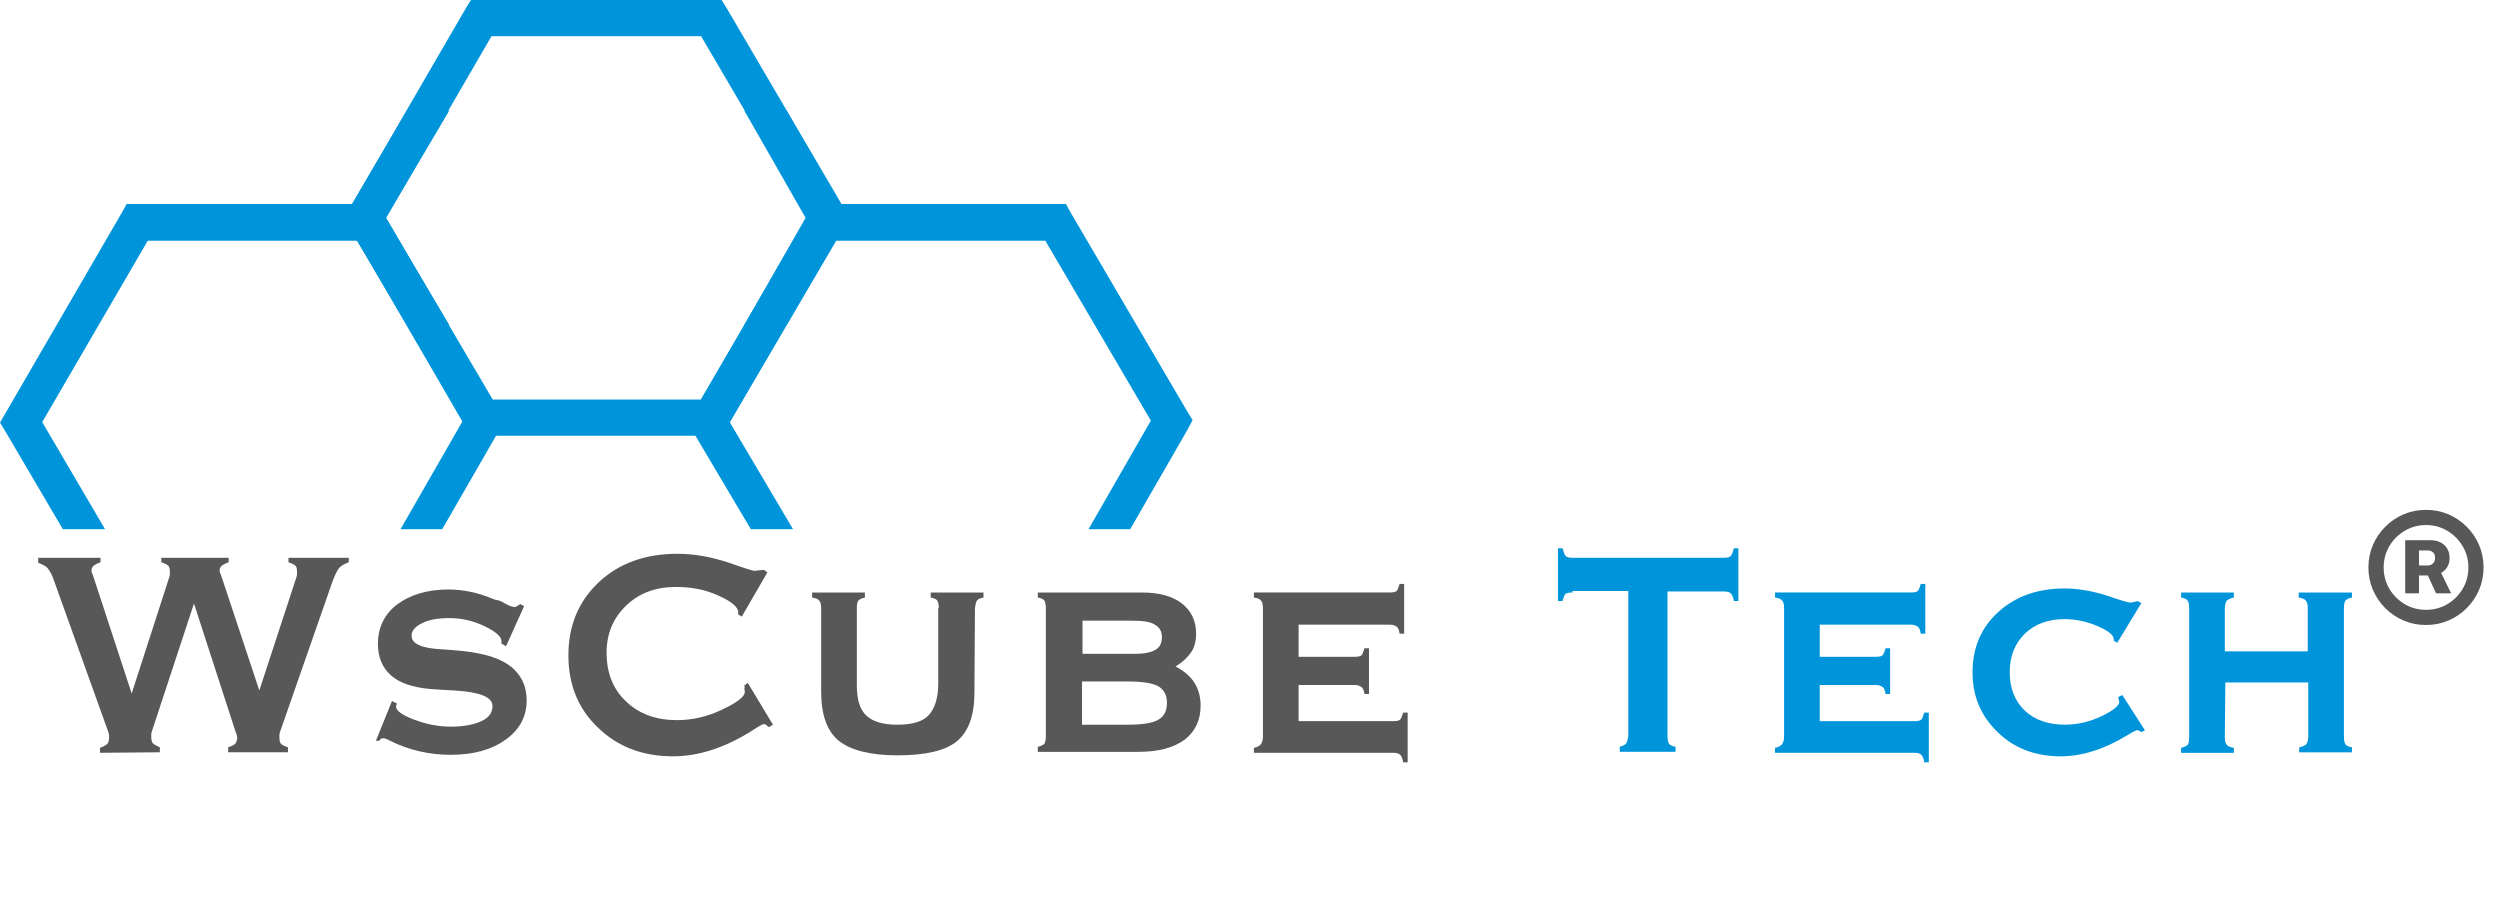
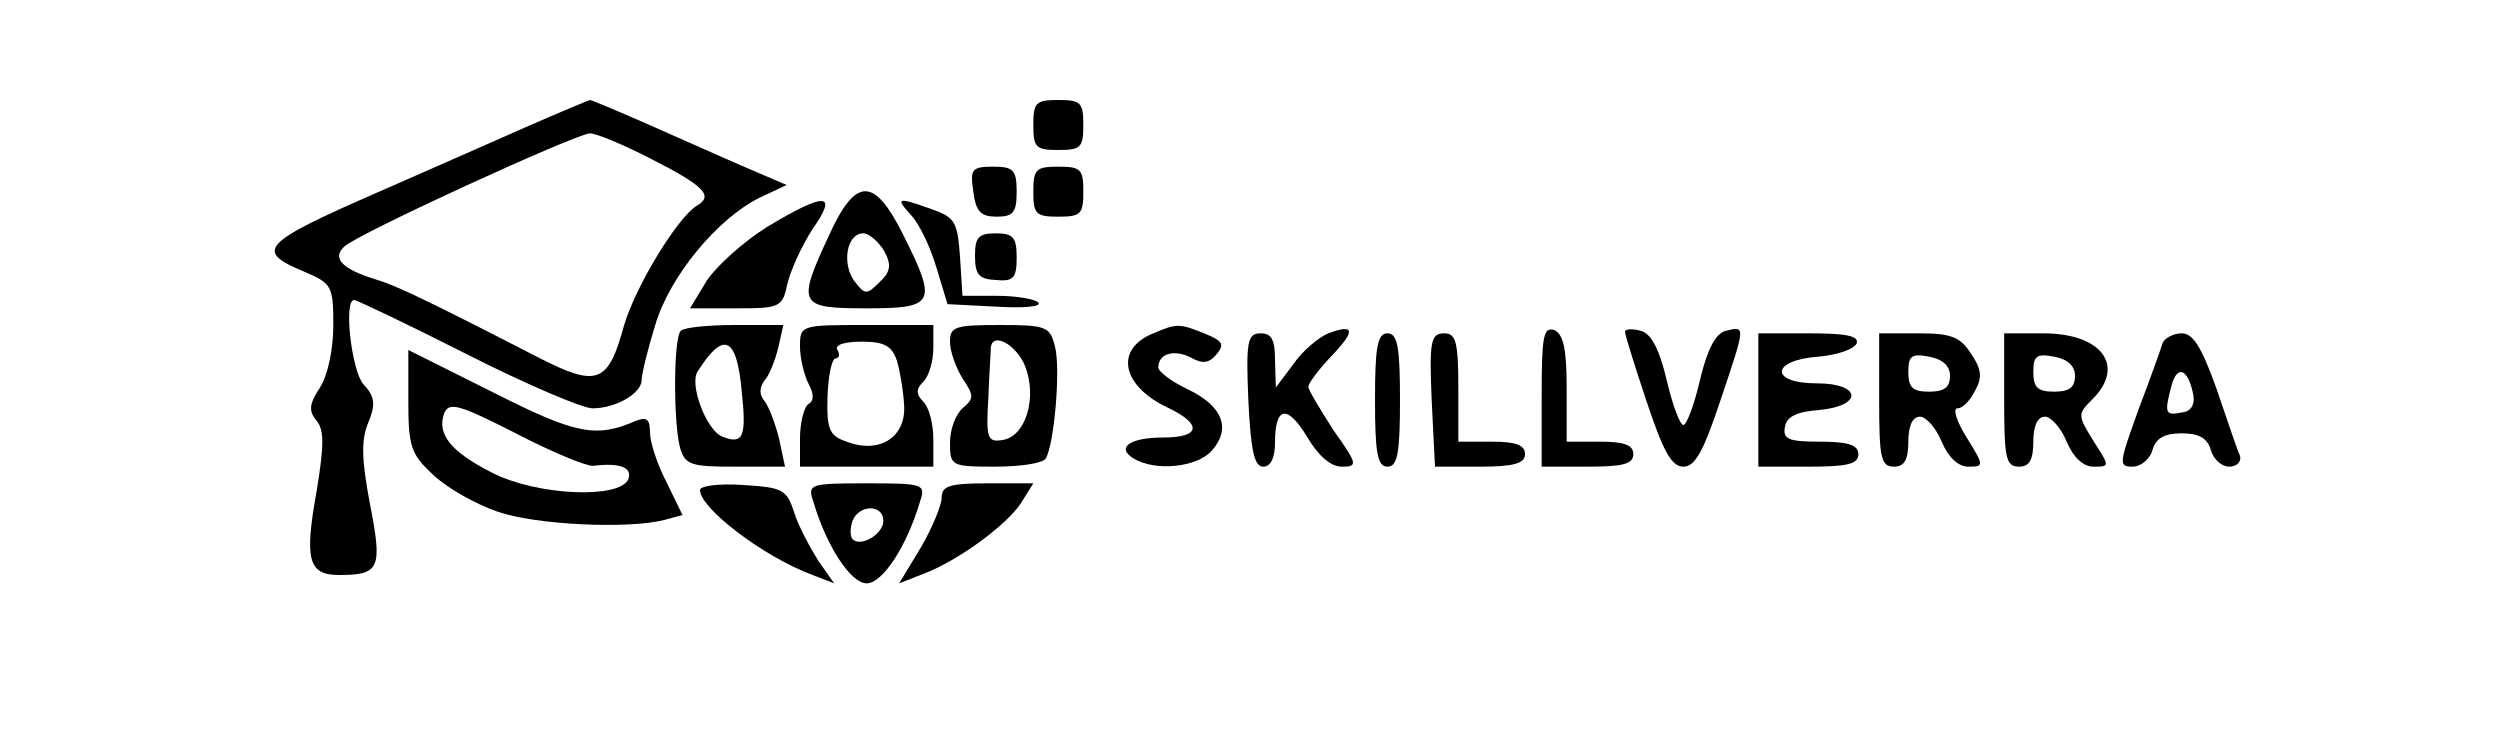
- <svg xmlns="http://www.w3.org/2000/svg" width="152" height="55" viewBox="0 0 152 55" fill="none">
-   <path d="M6.081 45.77V45.464C6.294 45.403 6.417 45.311 6.508 45.25C6.569 45.189 6.631 45.067 6.631 44.883C6.631 44.822 6.631 44.761 6.631 44.7C6.631 44.639 6.6 44.578 6.6 44.547L3.3 35.35C3.178 34.953 3.025 34.709 2.903 34.556C2.781 34.403 2.567 34.311 2.322 34.22V33.914H6.111V34.189C5.897 34.25 5.775 34.342 5.683 34.403C5.622 34.464 5.561 34.556 5.561 34.678C5.561 34.709 5.561 34.77 5.592 34.831C5.622 34.892 5.653 34.983 5.683 35.075L8.006 42.164L10.297 35.075C10.297 35.045 10.328 34.983 10.328 34.922C10.328 34.861 10.328 34.8 10.328 34.739C10.328 34.586 10.297 34.464 10.236 34.403C10.175 34.342 10.022 34.25 9.808 34.189V33.914H13.903V34.189C13.689 34.25 13.567 34.342 13.475 34.403C13.414 34.464 13.353 34.556 13.353 34.678C13.353 34.709 13.353 34.77 13.383 34.831C13.414 34.892 13.444 34.983 13.475 35.075L15.767 41.981L18.028 35.075C18.028 35.045 18.058 34.983 18.058 34.922C18.058 34.861 18.058 34.8 18.058 34.739C18.058 34.586 18.028 34.464 17.967 34.403C17.906 34.342 17.753 34.25 17.539 34.189V33.914H21.206V34.189C20.931 34.281 20.747 34.403 20.625 34.525C20.503 34.678 20.381 34.922 20.228 35.32L17.02 44.517C17.02 44.547 16.989 44.608 16.989 44.67C16.989 44.731 16.989 44.792 16.989 44.853C16.989 45.036 17.02 45.128 17.081 45.22C17.142 45.281 17.294 45.372 17.508 45.434V45.739H13.872V45.434C14.086 45.372 14.239 45.281 14.3 45.22C14.361 45.128 14.422 45.036 14.422 44.853C14.422 44.822 14.422 44.761 14.392 44.7C14.392 44.639 14.361 44.578 14.331 44.517L11.794 36.695L9.228 44.486C9.228 44.517 9.197 44.578 9.197 44.639C9.197 44.7 9.197 44.761 9.197 44.822C9.197 44.975 9.228 45.097 9.289 45.189C9.35 45.25 9.503 45.342 9.717 45.434V45.739L6.081 45.77Z" fill="#585858" />
-   <path d="M22.855 45.037L23.832 42.623L24.138 42.776C24.138 42.776 24.138 42.806 24.107 42.837C24.107 42.898 24.077 42.959 24.077 42.959C24.077 43.204 24.443 43.479 25.177 43.754C25.91 44.029 26.643 44.181 27.407 44.181C28.171 44.181 28.813 44.059 29.271 43.845C29.73 43.632 29.943 43.326 29.943 42.929C29.943 42.379 29.18 42.073 27.621 41.981C27.01 41.951 26.521 41.92 26.154 41.89C25.085 41.798 24.291 41.523 23.771 41.065C23.252 40.606 22.977 39.965 22.977 39.14C22.977 38.162 23.374 37.337 24.138 36.757C24.902 36.176 25.971 35.84 27.255 35.84C28.141 35.84 29.027 36.023 29.913 36.39C30.066 36.451 30.157 36.481 30.188 36.481C30.279 36.481 30.463 36.543 30.707 36.695C30.982 36.848 31.166 36.909 31.318 36.909C31.349 36.909 31.38 36.879 31.441 36.848C31.502 36.818 31.563 36.787 31.624 36.726L31.868 36.848L30.768 39.293L30.463 39.109C30.463 39.109 30.463 39.079 30.493 39.079C30.493 39.079 30.493 39.048 30.493 38.987C30.493 38.712 30.157 38.407 29.454 38.07C28.752 37.734 28.049 37.581 27.316 37.581C26.643 37.581 26.093 37.673 25.666 37.887C25.238 38.101 25.024 38.345 25.024 38.651C25.024 39.14 25.635 39.415 26.827 39.476C27.743 39.537 28.477 39.598 29.057 39.72C30.035 39.904 30.799 40.24 31.288 40.729C31.777 41.218 32.021 41.829 32.021 42.593C32.021 43.57 31.593 44.365 30.738 44.976C29.882 45.587 28.782 45.893 27.407 45.893C26.124 45.893 24.871 45.618 23.71 45.037C23.496 44.915 23.343 44.884 23.313 44.884C23.252 44.884 23.191 44.915 23.16 44.915C23.13 44.945 23.099 44.976 23.068 45.037H22.855Z" fill="#585858" />
-   <path d="M45.253 41.675L45.467 41.523L46.995 44.059L46.75 44.212C46.658 44.151 46.597 44.089 46.567 44.059C46.536 44.028 46.475 44.028 46.445 44.028C46.353 44.028 46.139 44.151 45.772 44.395C44.092 45.464 42.472 45.984 40.914 45.984C39.081 45.984 37.553 45.403 36.361 44.242C35.139 43.081 34.559 41.614 34.559 39.842C34.559 38.039 35.17 36.573 36.392 35.412C37.614 34.251 39.233 33.67 41.189 33.67C42.197 33.67 43.206 33.853 44.245 34.189C45.283 34.556 45.803 34.709 45.864 34.709C45.956 34.709 46.047 34.678 46.139 34.678C46.231 34.678 46.322 34.648 46.445 34.648L46.658 34.8L45.1 37.489L44.856 37.337C44.856 37.337 44.856 37.306 44.886 37.306C44.886 37.306 44.886 37.276 44.886 37.245C44.886 36.909 44.489 36.573 43.664 36.206C42.87 35.839 42.014 35.687 41.097 35.687C39.875 35.687 38.867 36.053 38.072 36.817C37.278 37.581 36.881 38.528 36.881 39.689C36.881 40.912 37.278 41.92 38.072 42.653C38.867 43.417 39.906 43.784 41.158 43.784C42.106 43.784 43.022 43.57 43.908 43.142C44.825 42.714 45.283 42.348 45.283 42.073C45.283 42.012 45.283 41.95 45.253 41.889C45.283 41.828 45.283 41.737 45.253 41.675Z" fill="#585858" />
-   <path d="M57.077 36.973C57.077 36.759 57.046 36.606 56.985 36.514C56.924 36.423 56.771 36.361 56.588 36.331V36.025H59.796V36.331C59.613 36.361 59.46 36.423 59.399 36.514C59.338 36.606 59.307 36.759 59.277 36.973L59.246 42.106C59.246 43.511 58.88 44.489 58.177 45.07C57.474 45.65 56.252 45.925 54.571 45.925C52.921 45.925 51.73 45.62 50.996 45.039C50.294 44.459 49.927 43.481 49.927 42.075V36.973C49.927 36.759 49.896 36.606 49.805 36.514C49.744 36.423 49.591 36.361 49.377 36.331V36.025H52.585V36.331C52.402 36.361 52.249 36.453 52.188 36.514C52.127 36.606 52.096 36.759 52.096 36.973V41.678C52.096 42.534 52.28 43.145 52.677 43.511C53.074 43.878 53.685 44.062 54.571 44.062C55.458 44.062 56.099 43.878 56.466 43.481C56.833 43.084 57.046 42.442 57.046 41.556V36.973H57.077Z" fill="#585858" />
-   <path d="M69.423 36.025C70.462 36.025 71.287 36.239 71.867 36.698C72.448 37.156 72.723 37.767 72.723 38.531C72.723 38.959 72.631 39.356 72.417 39.661C72.203 39.967 71.898 40.273 71.47 40.517C71.989 40.792 72.386 41.128 72.631 41.525C72.875 41.923 72.998 42.381 72.998 42.9C72.998 43.786 72.662 44.489 72.02 44.978C71.348 45.467 70.431 45.712 69.209 45.712H63.098V45.406C63.281 45.375 63.434 45.284 63.495 45.223C63.556 45.131 63.587 44.978 63.587 44.764V36.973C63.587 36.759 63.556 36.606 63.495 36.514C63.434 36.423 63.281 36.361 63.098 36.331V36.025H69.423ZM68.781 37.736H65.817V39.753H69.025C69.575 39.753 70.003 39.661 70.248 39.509C70.523 39.356 70.645 39.081 70.645 38.745C70.645 38.378 70.492 38.134 70.217 37.981C69.942 37.798 69.453 37.736 68.781 37.736ZM68.598 41.434H65.787V44.062H68.537C69.453 44.062 70.064 43.97 70.431 43.756C70.798 43.542 70.95 43.206 70.95 42.717C70.95 42.259 70.767 41.923 70.4 41.709C70.034 41.525 69.423 41.434 68.598 41.434Z" fill="#585858" />
-   <path d="M84.486 36.023C84.7 36.023 84.853 35.993 84.914 35.932C84.975 35.871 85.036 35.718 85.097 35.504H85.373V38.529H85.097C85.067 38.315 85.006 38.162 84.914 38.101C84.823 38.04 84.7 37.979 84.486 37.979H78.956V39.934H82.347C82.561 39.934 82.714 39.904 82.775 39.843C82.836 39.782 82.897 39.629 82.959 39.415H83.234V42.196H82.959C82.928 41.982 82.867 41.829 82.775 41.768C82.684 41.707 82.561 41.646 82.347 41.646H78.956V43.846H84.7C84.914 43.846 85.067 43.815 85.128 43.754C85.189 43.693 85.25 43.54 85.311 43.326H85.586V46.351H85.311C85.281 46.137 85.22 45.984 85.128 45.893C85.036 45.801 84.914 45.771 84.7 45.771H76.236V45.465C76.45 45.434 76.572 45.343 76.664 45.251C76.725 45.16 76.786 45.007 76.786 44.793V36.971C76.786 36.757 76.756 36.604 76.664 36.512C76.603 36.421 76.45 36.359 76.236 36.329V36.023H84.486Z" fill="#585858" />
-   <path d="M95.609 36.023C95.395 36.023 95.242 36.053 95.181 36.114C95.12 36.176 95.059 36.328 94.998 36.542H94.723V33.334H94.998C95.059 33.548 95.12 33.701 95.181 33.792C95.273 33.884 95.395 33.914 95.609 33.914H104.806C105.02 33.914 105.173 33.884 105.234 33.792C105.295 33.731 105.356 33.578 105.417 33.334H105.692V36.542H105.417C105.387 36.328 105.325 36.176 105.234 36.084C105.142 35.992 105.02 35.962 104.806 35.962H101.384V44.762C101.384 44.976 101.414 45.128 101.475 45.22C101.537 45.312 101.689 45.373 101.873 45.403V45.709H98.481V45.403C98.695 45.342 98.817 45.281 98.878 45.19C98.939 45.098 98.97 44.945 99 44.731V35.931H95.609V36.023Z" fill="#0095DA" />
-   <path d="M116.172 36.023C116.386 36.023 116.539 35.993 116.6 35.932C116.661 35.871 116.722 35.718 116.783 35.504H117.058V38.529H116.783C116.752 38.315 116.691 38.162 116.6 38.101C116.508 38.04 116.386 37.979 116.172 37.979H110.641V39.934H114.033C114.247 39.934 114.4 39.904 114.461 39.843C114.522 39.782 114.583 39.629 114.644 39.415H114.919V42.196H114.644C114.614 41.982 114.552 41.829 114.461 41.768C114.369 41.707 114.247 41.646 114.033 41.646H110.641V43.846H116.386C116.6 43.846 116.752 43.815 116.814 43.754C116.875 43.693 116.936 43.54 116.997 43.326H117.272V46.351H116.997C116.966 46.137 116.905 45.984 116.814 45.893C116.722 45.801 116.6 45.771 116.386 45.771H107.922V45.465C108.136 45.434 108.258 45.343 108.35 45.251C108.411 45.16 108.472 45.007 108.472 44.793V36.971C108.472 36.757 108.441 36.604 108.35 36.512C108.289 36.421 108.136 36.359 107.922 36.329V36.023H116.172Z" fill="#0095DA" />
-   <path d="M128.73 39.079L128.516 38.957V38.926C128.516 38.926 128.516 38.896 128.516 38.865C128.516 38.621 128.18 38.346 127.538 38.071C126.896 37.796 126.224 37.643 125.521 37.643C124.513 37.643 123.719 37.949 123.107 38.529C122.496 39.14 122.191 39.904 122.191 40.882C122.191 41.829 122.496 42.624 123.107 43.204C123.719 43.785 124.544 44.06 125.552 44.06C126.316 44.06 127.08 43.877 127.782 43.54C128.485 43.204 128.852 42.899 128.852 42.685C128.852 42.685 128.852 42.624 128.821 42.563C128.821 42.502 128.791 42.44 128.791 42.379L129.035 42.257L130.41 44.396L130.196 44.518C130.135 44.457 130.074 44.426 130.044 44.426C130.013 44.396 129.982 44.396 129.952 44.396C129.891 44.396 129.677 44.488 129.341 44.702C127.935 45.557 126.591 45.985 125.277 45.985C123.749 45.985 122.466 45.496 121.457 44.518C120.449 43.54 119.93 42.349 119.93 40.882C119.93 39.385 120.449 38.163 121.488 37.215C122.527 36.268 123.871 35.779 125.521 35.779C126.346 35.779 127.202 35.932 128.088 36.207C128.944 36.513 129.432 36.635 129.494 36.635C129.555 36.635 129.646 36.635 129.707 36.604C129.769 36.604 129.86 36.574 129.952 36.543L130.196 36.665L128.73 39.079Z" fill="#0095DA" />
-   <path d="M135.27 44.825C135.27 45.039 135.3 45.192 135.392 45.284C135.453 45.375 135.606 45.437 135.82 45.467V45.773H132.611V45.467C132.795 45.437 132.947 45.345 133.009 45.284C133.07 45.223 133.1 45.039 133.1 44.825V36.973C133.1 36.759 133.07 36.606 133.009 36.514C132.947 36.423 132.795 36.361 132.611 36.331V36.025H135.82V36.331C135.606 36.361 135.484 36.453 135.392 36.514C135.331 36.606 135.27 36.759 135.27 36.973V39.6H140.311V36.973C140.311 36.759 140.281 36.606 140.189 36.514C140.128 36.423 139.975 36.361 139.761 36.331V36.025H143V36.331C142.786 36.361 142.664 36.453 142.603 36.514C142.542 36.606 142.511 36.759 142.511 36.973V44.795C142.511 45.009 142.542 45.161 142.603 45.253C142.664 45.345 142.817 45.406 143 45.437V45.742H139.792V45.437C140.006 45.406 140.159 45.314 140.22 45.253C140.281 45.161 140.342 45.009 140.342 44.795V41.495H135.3L135.27 44.825Z" fill="#0095DA" />
-   <path d="M146.236 36.075V32.846H147.815C148.019 32.846 148.206 32.889 148.375 32.973C148.547 33.058 148.683 33.18 148.782 33.341C148.884 33.498 148.935 33.691 148.935 33.918C148.935 34.146 148.883 34.34 148.778 34.5C148.673 34.66 148.533 34.783 148.358 34.867C148.182 34.949 147.989 34.99 147.776 34.99H146.695V34.382H147.601C147.723 34.382 147.828 34.343 147.916 34.264C148.006 34.185 148.051 34.068 148.051 33.914C148.051 33.753 148.006 33.64 147.916 33.572C147.828 33.502 147.725 33.468 147.605 33.468H147.076V36.075H146.236ZM148.296 34.583L149.031 36.075H148.113L147.426 34.583H148.296ZM147.5 38C147.016 38 146.562 37.91 146.139 37.729C145.716 37.548 145.345 37.297 145.024 36.976C144.703 36.655 144.452 36.283 144.271 35.861C144.09 35.438 144 34.984 144 34.5C144 34.016 144.09 33.562 144.271 33.139C144.452 32.717 144.703 32.345 145.024 32.024C145.345 31.703 145.716 31.452 146.139 31.271C146.562 31.09 147.016 31 147.5 31C147.984 31 148.438 31.09 148.861 31.271C149.284 31.452 149.655 31.703 149.976 32.024C150.297 32.345 150.548 32.717 150.729 33.139C150.91 33.562 151 34.016 151 34.5C151 34.984 150.91 35.438 150.729 35.861C150.548 36.283 150.297 36.655 149.976 36.976C149.655 37.297 149.284 37.548 148.861 37.729C148.438 37.91 147.984 38 147.5 38ZM147.5 37.077C147.978 37.077 148.411 36.962 148.799 36.731C149.19 36.498 149.501 36.187 149.731 35.799C149.962 35.408 150.077 34.975 150.077 34.5C150.077 34.025 149.96 33.593 149.727 33.205C149.496 32.814 149.186 32.504 148.795 32.273C148.407 32.04 147.975 31.923 147.5 31.923C147.028 31.923 146.596 32.04 146.205 32.273C145.814 32.504 145.504 32.814 145.273 33.205C145.043 33.593 144.927 34.025 144.927 34.5C144.927 34.975 145.043 35.408 145.273 35.799C145.504 36.187 145.814 36.498 146.205 36.731C146.596 36.962 147.028 37.077 147.5 37.077Z" fill="#585858" />
-   <path d="M42.136 25.115L49.194 12.954L49.53 12.404H50.172H64.166H64.808L65.113 12.954L72.172 24.993L72.508 25.543L72.202 26.124L68.719 32.174H66.183L69.972 25.574L63.555 14.635H50.783L44.366 25.665L48.216 32.174H45.65L42.136 26.246L41.83 25.696L42.136 25.115Z" fill="#0095DA" />
-   <path d="M0.336 25.115L7.394 12.954L7.7 12.404H8.342H22.336H22.978L23.283 12.954L30.372 24.993L30.678 25.543L30.372 26.124L26.889 32.174H24.353L28.142 25.574L21.725 14.635H8.983L2.567 25.665L6.386 32.174H3.819L0.336 26.246L0 25.696L0.336 25.115Z" fill="#0095DA" />
-   <path d="M21.236 12.711L28.295 0.55L28.631 0H29.242H43.267H43.878L44.214 0.55L51.273 12.589L51.609 13.139L51.273 13.689L47.82 19.769H45.253L49.042 13.139L42.625 2.2H29.884L23.467 13.261L27.317 19.769H24.75L21.236 13.842L20.9 13.261L21.236 12.711Z" fill="#0095DA" />
-   <path d="M21.236 13.781L28.295 25.942L28.631 26.492H29.242H43.267H43.878L44.214 25.942L51.273 13.903L51.609 13.353L51.273 12.803L47.82 6.723H45.253L49.042 13.353L42.625 24.292H29.884L23.467 13.231L27.317 6.723H24.75L21.236 12.681L20.9 13.231L21.236 13.781Z" fill="#0095DA" />
+ <svg xmlns="http://www.w3.org/2000/svg" version="1.0" width="300pt" height="88pt" viewBox="0 0 300 88" preserveAspectRatio="xMidYMid meet">
+   <g transform="translate(0,88) scale(0.1,-0.1)" fill="#000000" stroke="none">
+     <path d="M630 727 c-41 -18 -120 -53 -175 -77 -142 -62 -150 -71 -90 -96 33 -14 35 -17 35 -64 0 -30 -7 -61 -16 -75 -13 -20 -14 -28 -4 -40 9 -11 9 -29 0 -84 -15 -83 -10 -101 27 -101 49 0 52 8 37 85 -10 53 -11 77 -2 98 9 22 8 31 -6 46 -14 16 -24 101 -11 101 3 0 64 -29 135 -65 71 -36 139 -65 151 -65 28 0 59 18 59 34 0 7 7 36 16 65 17 59 75 129 126 154 l32 15 -35 15 c-19 8 -71 31 -116 51 -45 20 -83 36 -85 36 -1 0 -37 -15 -78 -33z m150 -37 c65 -33 77 -45 56 -57 -23 -14 -73 -96 -87 -143 -19 -70 -32 -75 -101 -40 -138 71 -174 88 -198 95 -39 12 -52 25 -37 39 15 15 277 135 295 136 7 0 39 -13 72 -30z" />
+     <path d="M1240 730 c0 -27 3 -30 30 -30 27 0 30 3 30 30 0 27 -3 30 -30 30 -27 0 -30 -3 -30 -30z" />
+     <path d="M1168 650 c3 -24 9 -30 28 -30 20 0 24 5 24 30 0 26 -4 30 -28 30 -26 0 -28 -3 -24 -30z" />
+     <path d="M1240 650 c0 -27 3 -30 30 -30 27 0 30 3 30 30 0 27 -3 30 -30 30 -27 0 -30 -3 -30 -30z" />
+     <path d="M995 598 c-39 -84 -37 -88 45 -88 82 0 85 6 44 88 -35 70 -57 70 -89 0z m66 -19 c9 -17 8 -25 -6 -38 -15 -15 -17 -15 -30 2 -15 21 -9 57 11 57 7 0 18 -10 25 -21z" />
+     <path d="M921 608 c-29 -18 -62 -48 -73 -65 l-20 -33 55 0 c53 0 56 1 62 30 4 16 17 45 30 65 31 44 16 45 -54 3z" />
+     <path d="M1094 621 c10 -11 23 -39 30 -63 l13 -43 59 -3 c32 -2 55 0 50 5 -4 4 -26 8 -49 8 l-42 0 -3 47 c-3 42 -6 47 -34 57 -42 15 -44 14 -24 -8z" />
+     <path d="M1170 573 c0 -23 5 -28 25 -29 21 -2 25 2 25 27 0 24 -4 29 -25 29 -21 0 -25 -5 -25 -27z" />
+     <path d="M817 483 c-9 -8 -9 -110 -1 -140 6 -21 13 -23 66 -23 l60 0 -7 33 c-4 17 -12 38 -17 45 -7 8 -7 16 -1 25 6 6 13 24 17 40 l6 27 -58 0 c-32 0 -62 -3 -65 -7z m73 -72 c6 -55 2 -65 -23 -55 -19 7 -40 62 -30 78 31 49 47 43 53 -23z" />
+     <path d="M960 464 c0 -14 5 -34 10 -44 7 -13 7 -21 0 -25 -5 -3 -10 -22 -10 -41 l0 -34 80 0 80 0 0 33 c0 18 -5 38 -12 45 -9 9 -9 15 0 24 7 7 12 25 12 40 l0 28 -80 0 c-79 0 -80 0 -80 -26z m116 -16 c4 -13 8 -37 9 -55 2 -38 -30 -58 -69 -43 -21 7 -24 15 -23 54 1 25 5 46 10 46 4 0 5 5 2 10 -4 6 8 10 29 10 27 0 36 -5 42 -22z" />
+     <path d="M1140 470 c0 -12 7 -31 15 -44 14 -21 14 -24 0 -36 -8 -7 -15 -25 -15 -41 0 -28 1 -29 54 -29 30 0 58 4 61 10 10 17 18 107 11 134 -6 24 -10 26 -66 26 -54 0 -60 -2 -60 -20z m90 -29 c15 -38 1 -85 -27 -89 -18 -3 -20 2 -17 50 1 29 3 56 3 61 2 19 30 4 41 -22z" />
+     <path d="M1384 480 c-47 -19 -38 -63 17 -89 42 -20 40 -36 -5 -36 -40 0 -57 -12 -36 -25 26 -16 76 -11 94 9 24 27 13 54 -29 74 -19 9 -35 21 -35 26 0 17 19 22 39 12 14 -8 22 -7 31 4 10 12 7 16 -15 25 -30 12 -33 12 -61 0z" />
+     <path d="M1594 480 c-12 -5 -31 -21 -42 -37 l-21 -28 -1 33 c0 24 -4 32 -17 32 -16 0 -18 -9 -15 -80 3 -61 7 -80 18 -80 9 0 14 11 14 29 0 44 15 46 39 6 13 -22 28 -35 41 -35 20 0 19 3 -10 44 -16 25 -30 48 -30 52 0 4 12 20 27 36 30 31 29 40 -3 28z" />
+     <path d="M1850 405 l0 -85 55 0 c42 0 55 3 55 15 0 11 -11 15 -40 15 l-40 0 0 64 c0 48 -4 65 -15 70 -13 4 -15 -8 -15 -79z" />
+     <path d="M1950 482 c0 -4 12 -42 26 -84 20 -60 30 -78 44 -78 14 0 24 18 44 78 31 92 31 91 7 85 -12 -3 -22 -21 -31 -59 -7 -30 -16 -54 -20 -54 -4 0 -13 24 -20 54 -9 38 -19 56 -31 59 -11 3 -19 2 -19 -1z" />
+     <path d="M1650 400 c0 -64 3 -80 15 -80 12 0 15 16 15 80 0 64 -3 80 -15 80 -12 0 -15 -16 -15 -80z" />
+     <path d="M1718 400 l4 -80 54 0 c41 0 54 4 54 15 0 11 -11 15 -40 15 l-40 0 0 65 c0 55 -3 65 -17 65 -16 0 -18 -9 -15 -80z" />
+     <path d="M2110 400 l0 -80 60 0 c47 0 60 3 60 15 0 11 -12 15 -46 15 -38 0 -45 3 -42 18 2 12 14 18 41 20 53 5 51 32 -3 32 -57 0 -55 28 2 32 23 2 43 9 46 16 3 9 -13 12 -57 12 l-61 0 0 -80z" />
+     <path d="M2255 400 c0 -70 2 -80 18 -80 12 0 17 8 17 30 0 19 5 30 14 30 7 0 19 -13 26 -30 8 -19 20 -30 32 -30 19 0 19 1 -2 35 -12 19 -17 35 -11 35 6 0 15 9 21 21 9 16 8 26 -5 45 -13 20 -24 24 -63 24 l-47 0 0 -80z m85 29 c0 -14 -7 -19 -25 -19 -20 0 -25 5 -25 24 0 19 4 22 25 18 16 -3 25 -11 25 -23z" />
+     <path d="M2405 400 c0 -70 2 -80 18 -80 12 0 17 8 17 30 0 19 5 30 14 30 7 0 19 -13 26 -30 8 -19 20 -30 32 -30 20 0 20 0 0 31 -19 31 -19 32 -1 50 40 40 11 79 -59 79 l-47 0 0 -80z m85 29 c0 -14 -7 -19 -25 -19 -20 0 -25 5 -25 24 0 19 4 22 25 18 16 -3 25 -11 25 -23z" />
+     <path d="M2595 468 c-2 -7 -15 -43 -29 -80 -23 -64 -24 -68 -7 -68 10 0 21 9 24 20 4 14 14 20 35 20 21 0 31 -6 35 -20 3 -11 13 -20 22 -20 9 0 15 6 13 13 -3 6 -15 42 -28 80 -18 50 -28 67 -42 67 -10 0 -21 -6 -23 -12z m37 -62 c2 -12 -3 -20 -14 -21 -20 -4 -21 -1 -12 33 7 25 20 19 26 -12z" />
+     <path d="M490 399 c0 -55 3 -64 30 -89 17 -16 51 -35 77 -44 46 -16 157 -21 200 -10 l22 6 -19 39 c-11 21 -20 48 -20 60 0 16 -4 19 -17 14 -48 -21 -72 -16 -171 34 l-102 51 0 -61z m222 -78 c32 4 47 -2 42 -16 -10 -24 -110 -20 -164 8 -49 25 -66 46 -57 71 6 14 17 11 86 -24 44 -23 86 -40 93 -39z" />
+     <path d="M840 292 c0 -22 76 -80 135 -102 l26 -10 -19 27 c-10 16 -24 42 -29 58 -9 28 -14 30 -61 33 -29 2 -52 -1 -52 -6z" />
+     <path d="M976 278 c16 -54 45 -98 64 -98 19 0 48 44 64 98 7 21 5 22 -64 22 -69 0 -71 -1 -64 -22z m84 -23 c0 -16 -27 -32 -37 -22 -3 4 -3 13 0 22 8 20 37 20 37 0z" />
+     <path d="M1130 283 c0 -9 -11 -36 -25 -60 l-26 -43 28 11 c41 15 100 58 118 85 l15 24 -55 0 c-45 0 -55 -3 -55 -17z" />
+   </g>
</svg>
